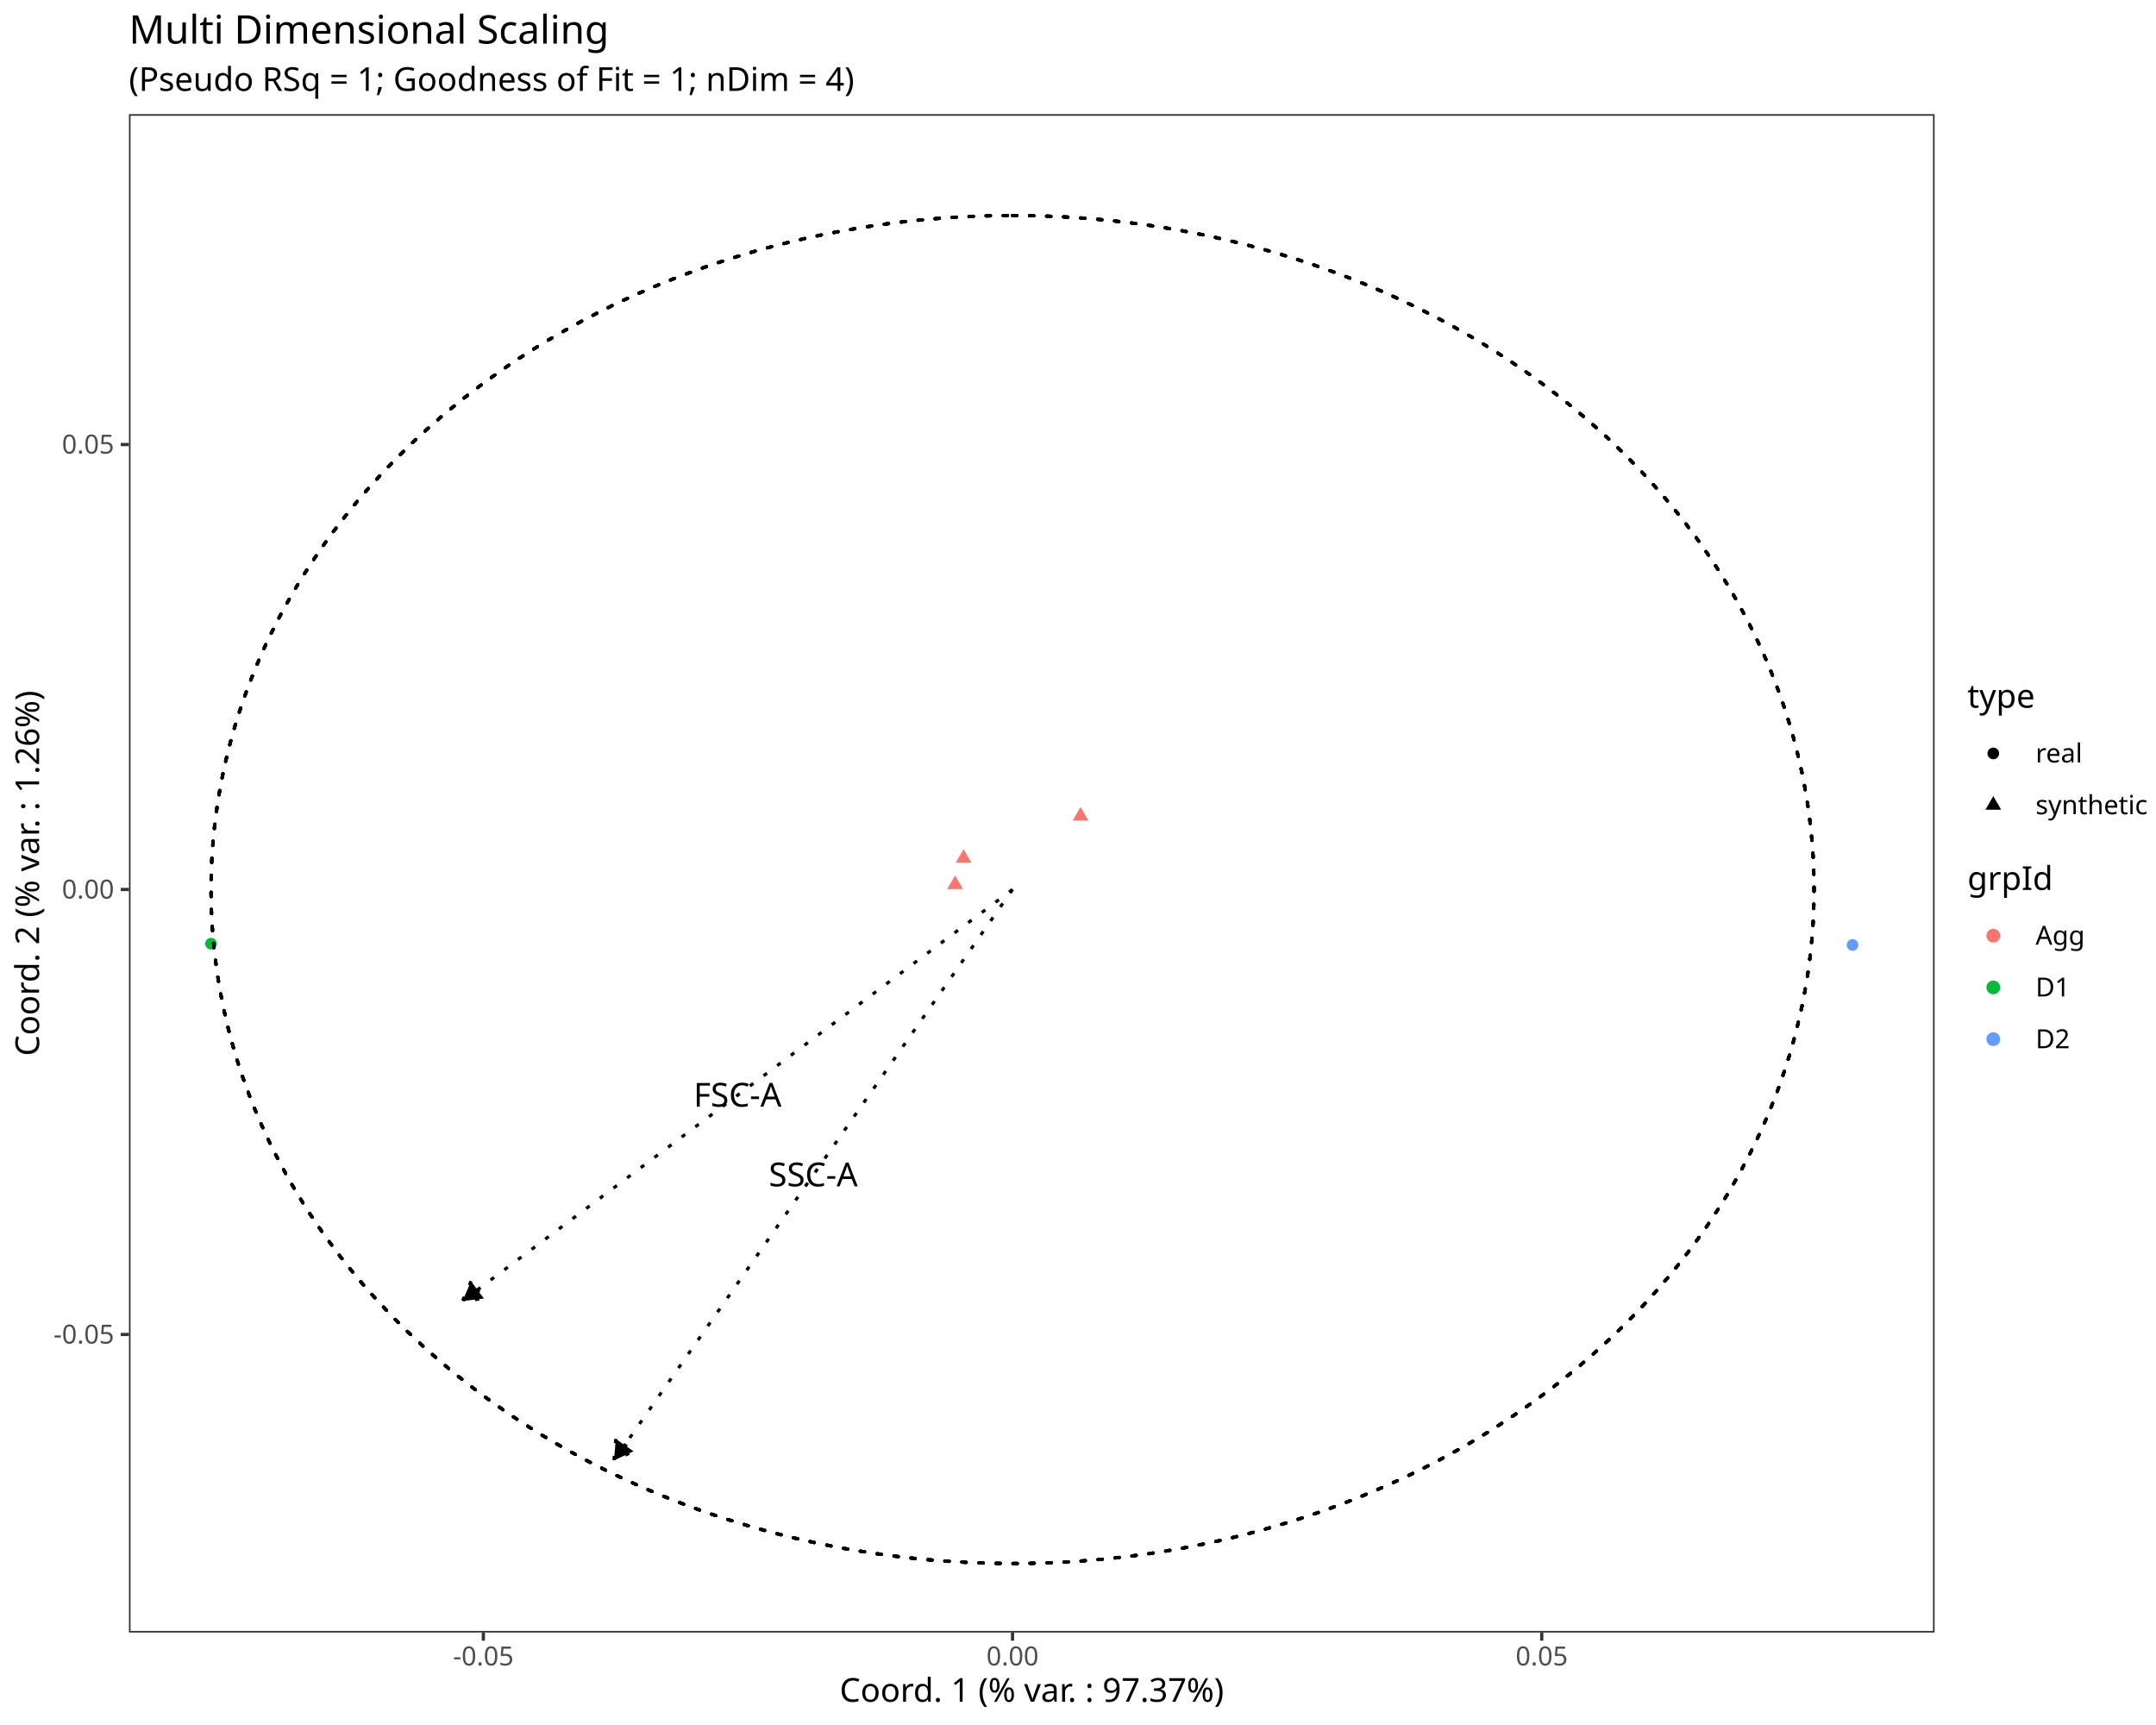
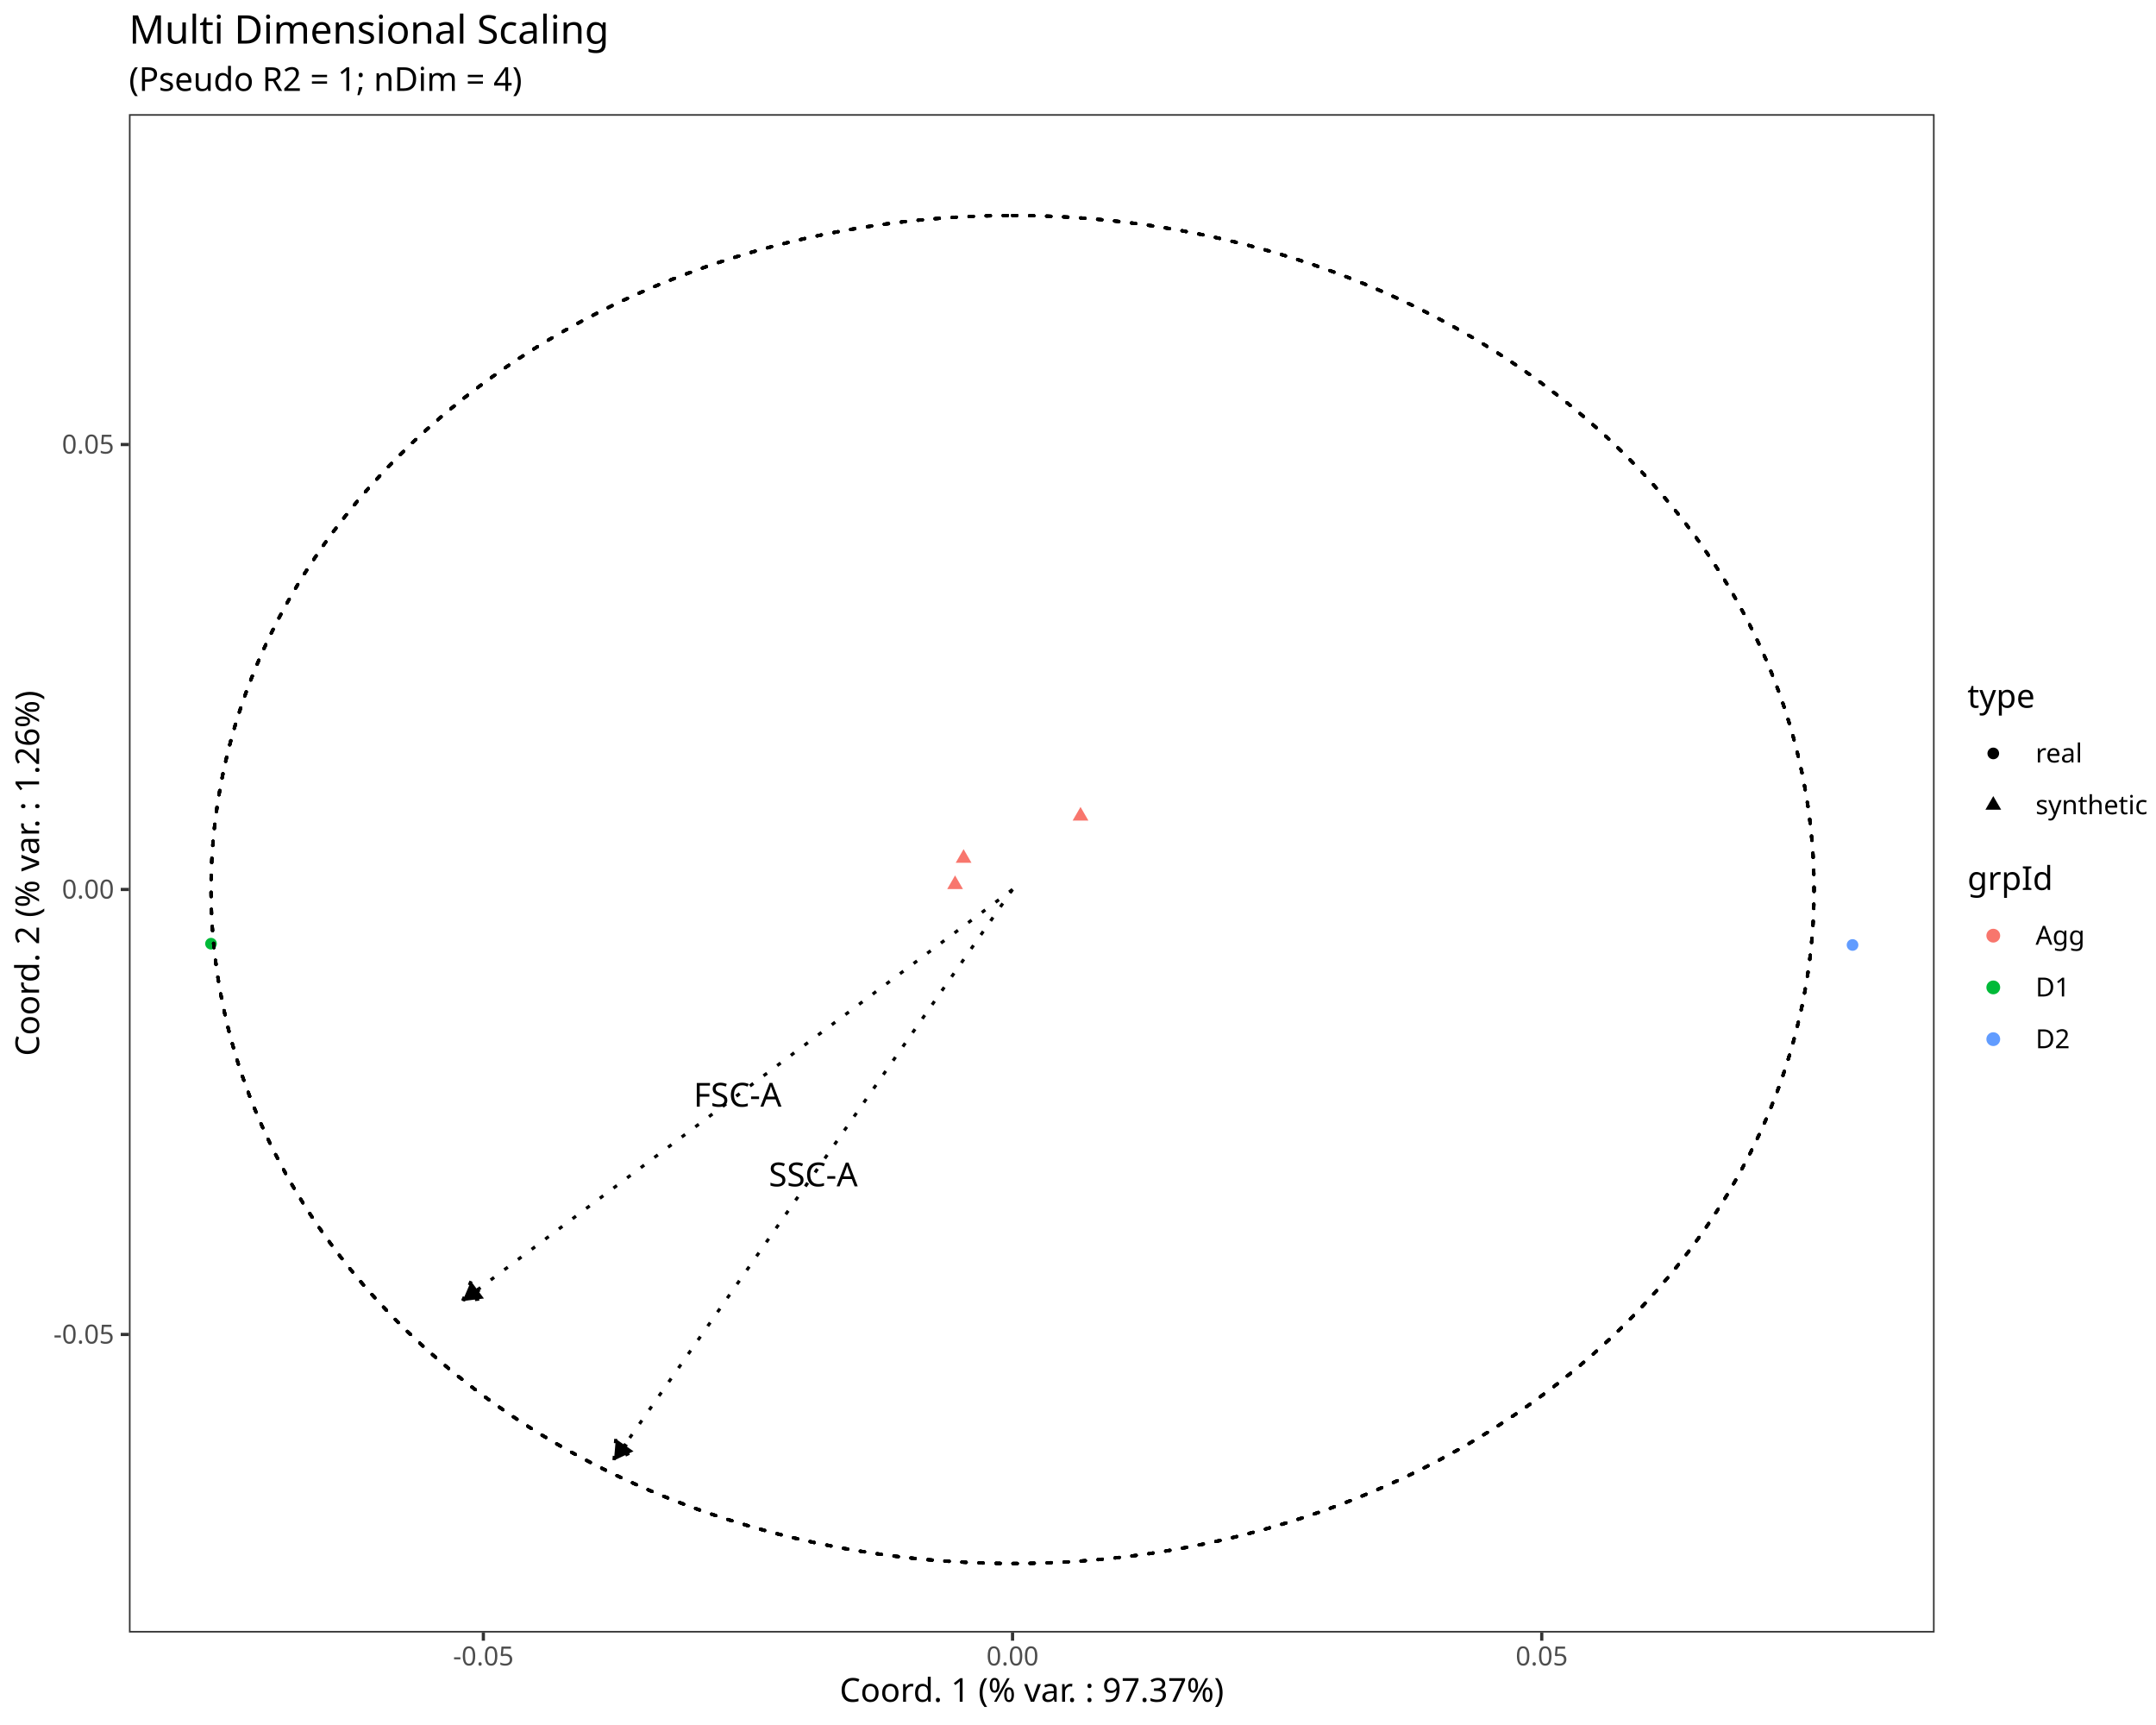
<svg xmlns="http://www.w3.org/2000/svg" class="svglite" data-engine-version="2.0" width="720.00pt" height="576.00pt" viewBox="0 0 720.00 576.00">
  <defs>
    <style type="text/css">
    .svglite line, .svglite polyline, .svglite polygon, .svglite path, .svglite rect, .svglite circle {
      fill: none;
      stroke: #000000;
      stroke-linecap: round;
      stroke-linejoin: round;
      stroke-miterlimit: 10.00;
    }
  </style>
  </defs>
  <rect width="100%" height="100%" style="stroke: none; fill: #FFFFFF;" />
  <defs>
    <clipPath id="cpMC4wMHw3MjAuMDB8MC4wMHw1NzYuMDA=">
      <rect x="0.00" y="0.00" width="720.00" height="576.00" />
    </clipPath>
  </defs>
  <g clip-path="url(#cpMC4wMHw3MjAuMDB8MC4wMHw1NzYuMDA=)">
    <rect x="0.00" y="0.00" width="720.00" height="576.00" style="stroke-width: 1.07; stroke: #FFFFFF; fill: #FFFFFF;" />
  </g>
  <defs>
    <clipPath id="cpNDMuMDZ8NjQ2LjA3fDM4LjEyfDU0NS4xMQ==">
      <rect x="43.06" y="38.12" width="603.00" height="507.00" />
    </clipPath>
  </defs>
  <g clip-path="url(#cpNDMuMDZ8NjQ2LjA3fDM4LjEyfDU0NS4xMQ==)">
    <rect x="43.06" y="38.12" width="603.00" height="507.00" style="stroke-width: 1.07; stroke: none; fill: #FFFFFF;" />
    <circle cx="70.47" cy="315.11" r="1.95" style="stroke-width: 0.71; stroke: none; fill: #00BA38;" />
    <circle cx="618.66" cy="315.54" r="1.95" style="stroke-width: 0.71; stroke: none; fill: #619CFF;" />
    <polygon points="318.95,292.31 321.58,296.87 316.32,296.87 " style="stroke-width: 0.71; stroke: none; fill: #F8766D;" />
    <polygon points="321.79,283.54 324.43,288.10 319.16,288.10 " style="stroke-width: 0.71; stroke: none; fill: #F8766D;" />
    <polygon points="360.84,269.44 363.47,274.00 358.21,274.00 " style="stroke-width: 0.71; stroke: none; fill: #F8766D;" />
    <line x1="338.14" y1="297.01" x2="154.46" y2="434.43" style="stroke-width: 1.07; stroke-dasharray: 1.42,4.27; stroke-linecap: butt;" />
    <polygon points="157.29,427.81 154.46,434.43 161.61,433.58 " style="stroke-width: 1.07; stroke-dasharray: 1.42,4.27; stroke-linecap: butt; fill: #000000;" />
    <line x1="338.14" y1="297.01" x2="205.04" y2="487.65" style="stroke-width: 1.07; stroke-dasharray: 1.42,4.27; stroke-linecap: butt;" />
    <polygon points="205.65,480.48 205.04,487.65 211.56,484.60 " style="stroke-width: 1.07; stroke-dasharray: 1.42,4.27; stroke-linecap: butt; fill: #000000;" />
    <text x="246.30" y="369.52" text-anchor="middle" style="font-size: 11.04px; font-family: sans;" textLength="33.13px" lengthAdjust="spacingAndGlyphs">FSC-A</text>
    <text x="271.59" y="396.13" text-anchor="middle" style="font-size: 11.04px; font-family: sans;" textLength="33.75px" lengthAdjust="spacingAndGlyphs">SSC-A</text>
    <polygon points="338.14,71.96 342.81,71.99 347.48,72.10 352.15,72.27 356.81,72.51 361.47,72.82 366.12,73.19 370.76,73.64 375.39,74.15 380.02,74.73 384.62,75.38 389.22,76.10 393.79,76.88 398.36,77.73 402.90,78.65 407.42,79.63 411.92,80.68 416.40,81.79 420.86,82.98 425.29,84.22 429.69,85.53 434.07,86.91 438.41,88.35 442.73,89.85 447.01,91.42 451.26,93.05 455.48,94.74 459.66,96.49 463.81,98.30 467.91,100.18 471.98,102.11 476.00,104.11 479.99,106.16 483.93,108.27 487.82,110.44 491.67,112.66 495.47,114.94 499.23,117.28 502.94,119.67 506.59,122.11 510.20,124.61 513.75,127.16 517.25,129.77 520.69,132.42 524.08,135.12 527.41,137.88 530.69,140.68 533.90,143.53 537.06,146.42 540.16,149.37 543.19,152.35 546.16,155.38 549.07,158.46 551.91,161.57 554.69,164.73 557.40,167.93 560.05,171.17 562.63,174.44 565.14,177.75 567.58,181.10 569.95,184.49 572.25,187.91 574.48,191.36 576.64,194.84 578.72,198.36 580.73,201.90 582.67,205.48 584.53,209.08 586.32,212.71 588.03,216.36 589.67,220.04 591.23,223.74 592.71,227.47 594.12,231.21 595.44,234.98 596.69,238.77 597.86,242.57 598.95,246.39 599.96,250.22 600.89,254.07 601.75,257.93 602.52,261.81 603.21,265.69 603.82,269.59 604.35,273.49 604.79,277.40 605.16,281.32 605.45,285.24 605.65,289.16 605.77,293.09 605.81,297.01 605.77,300.94 605.65,304.87 605.45,308.79 605.16,312.71 604.79,316.63 604.35,320.54 603.82,324.44 603.21,328.34 602.52,332.22 601.75,336.09 600.89,339.96 599.96,343.81 598.95,347.64 597.86,351.46 596.69,355.26 595.44,359.05 594.12,362.81 592.71,366.56 591.23,370.28 589.67,373.99 588.03,377.67 586.32,381.32 584.53,384.95 582.67,388.55 580.73,392.13 578.72,395.67 576.64,399.19 574.48,402.67 572.25,406.12 569.95,409.54 567.58,412.92 565.14,416.27 562.63,419.59 560.05,422.86 557.40,426.10 554.69,429.30 551.91,432.45 549.07,435.57 546.16,438.64 543.19,441.68 540.16,444.66 537.06,447.60 533.90,450.50 530.69,453.35 527.41,456.15 524.08,458.90 520.69,461.61 517.25,464.26 513.75,466.86 510.20,469.41 506.59,471.91 502.94,474.36 499.23,476.75 495.47,479.09 491.67,481.37 487.82,483.59 483.93,485.76 479.99,487.87 476.00,489.92 471.98,491.92 467.91,493.85 463.81,495.72 459.66,497.54 455.48,499.29 451.26,500.98 447.01,502.61 442.73,504.18 438.41,505.68 434.07,507.12 429.69,508.49 425.29,509.81 420.86,511.05 416.40,512.23 411.92,513.35 407.42,514.40 402.90,515.38 398.36,516.30 393.79,517.15 389.22,517.93 384.62,518.65 380.02,519.30 375.39,519.88 370.76,520.39 366.12,520.83 361.47,521.21 356.81,521.52 352.15,521.76 347.48,521.93 342.81,522.03 338.14,522.07 333.47,522.03 328.80,521.93 324.13,521.76 319.47,521.52 314.81,521.21 310.16,520.83 305.52,520.39 300.89,519.88 296.27,519.30 291.66,518.65 287.07,517.93 282.49,517.15 277.93,516.30 273.39,515.38 268.86,514.40 264.36,513.35 259.88,512.23 255.43,511.05 251.00,509.81 246.59,508.49 242.22,507.12 237.87,505.68 233.56,504.18 229.27,502.61 225.02,500.98 220.80,499.29 216.62,497.54 212.48,495.72 208.37,493.85 204.31,491.92 200.28,489.92 196.30,487.87 192.36,485.76 188.46,483.59 184.61,481.37 180.81,479.09 177.05,476.75 173.35,474.36 169.69,471.91 166.09,469.41 162.54,466.86 159.04,464.26 155.59,461.61 152.20,458.90 148.87,456.15 145.60,453.35 142.38,450.50 139.22,447.60 136.13,444.66 133.10,441.68 130.12,438.64 127.22,435.57 124.37,432.45 121.59,429.30 118.88,426.10 116.23,422.86 113.66,419.59 111.15,416.27 108.70,412.92 106.33,409.54 104.03,406.12 101.80,402.67 99.65,399.19 97.56,395.67 95.55,392.13 93.61,388.55 91.75,384.95 89.96,381.32 88.25,377.67 86.61,373.99 85.06,370.28 83.57,366.56 82.17,362.81 80.84,359.05 79.59,355.26 78.42,351.46 77.33,347.64 76.32,343.81 75.39,339.96 74.54,336.09 73.77,332.22 73.08,328.34 72.47,324.44 71.94,320.54 71.49,316.63 71.12,312.71 70.84,308.79 70.64,304.87 70.51,300.94 70.47,297.01 70.51,293.09 70.64,289.16 70.84,285.24 71.12,281.32 71.49,277.40 71.94,273.49 72.47,269.59 73.08,265.69 73.77,261.81 74.54,257.93 75.39,254.07 76.32,250.22 77.33,246.39 78.42,242.57 79.59,238.77 80.84,234.98 82.17,231.21 83.57,227.47 85.06,223.74 86.61,220.04 88.25,216.36 89.96,212.71 91.75,209.08 93.61,205.48 95.55,201.90 97.56,198.36 99.65,194.84 101.80,191.36 104.03,187.91 106.33,184.49 108.70,181.10 111.15,177.75 113.66,174.44 116.23,171.17 118.88,167.93 121.59,164.73 124.37,161.57 127.22,158.46 130.12,155.38 133.10,152.35 136.13,149.37 139.22,146.42 142.38,143.53 145.60,140.68 148.87,137.88 152.20,135.12 155.59,132.42 159.04,129.77 162.54,127.16 166.09,124.61 169.69,122.11 173.35,119.67 177.05,117.28 180.81,114.94 184.61,112.66 188.46,110.44 192.36,108.27 196.30,106.16 200.28,104.11 204.31,102.11 208.37,100.18 212.48,98.30 216.62,96.49 220.80,94.74 225.02,93.05 229.27,91.42 233.56,89.85 237.87,88.35 242.22,86.91 246.59,85.53 251.00,84.22 255.43,82.98 259.88,81.79 264.36,80.68 268.86,79.63 273.39,78.65 277.93,77.73 282.49,76.88 287.07,76.10 291.66,75.38 296.27,74.73 300.89,74.15 305.52,73.64 310.16,73.19 314.81,72.82 319.47,72.51 324.13,72.27 328.80,72.10 333.47,71.99 338.14,71.96 " style="stroke-width: 1.07; stroke-dasharray: 1.42,4.27; fill: none;" />
    <polygon points="338.14,71.96 342.81,71.99 347.48,72.10 352.15,72.27 356.81,72.51 361.47,72.82 366.12,73.19 370.76,73.64 375.39,74.15 380.02,74.73 384.62,75.38 389.22,76.10 393.79,76.88 398.36,77.73 402.90,78.65 407.42,79.63 411.92,80.68 416.40,81.79 420.86,82.98 425.29,84.22 429.69,85.53 434.07,86.91 438.41,88.35 442.73,89.85 447.01,91.42 451.26,93.05 455.48,94.74 459.66,96.49 463.81,98.30 467.91,100.18 471.98,102.11 476.00,104.11 479.99,106.16 483.93,108.27 487.82,110.44 491.67,112.66 495.47,114.94 499.23,117.28 502.94,119.67 506.59,122.11 510.20,124.61 513.75,127.16 517.25,129.77 520.69,132.42 524.08,135.12 527.41,137.88 530.69,140.68 533.90,143.53 537.06,146.42 540.16,149.37 543.19,152.35 546.16,155.38 549.07,158.46 551.91,161.57 554.69,164.73 557.40,167.93 560.05,171.17 562.63,174.44 565.14,177.75 567.58,181.10 569.95,184.49 572.25,187.91 574.48,191.36 576.64,194.84 578.72,198.36 580.73,201.90 582.67,205.48 584.53,209.08 586.32,212.71 588.03,216.36 589.67,220.04 591.23,223.74 592.71,227.47 594.12,231.21 595.44,234.98 596.69,238.77 597.86,242.57 598.95,246.39 599.96,250.22 600.89,254.07 601.75,257.93 602.52,261.81 603.21,265.69 603.82,269.59 604.35,273.49 604.79,277.40 605.16,281.32 605.45,285.24 605.65,289.16 605.77,293.09 605.81,297.01 605.77,300.94 605.65,304.87 605.45,308.79 605.16,312.71 604.79,316.63 604.35,320.54 603.82,324.44 603.21,328.34 602.52,332.22 601.75,336.09 600.89,339.96 599.96,343.81 598.95,347.64 597.86,351.46 596.69,355.26 595.44,359.05 594.12,362.81 592.71,366.56 591.23,370.28 589.67,373.99 588.03,377.67 586.32,381.32 584.53,384.95 582.67,388.55 580.73,392.13 578.72,395.67 576.64,399.19 574.48,402.67 572.25,406.12 569.95,409.54 567.58,412.92 565.14,416.27 562.63,419.59 560.05,422.86 557.40,426.10 554.69,429.30 551.91,432.45 549.07,435.57 546.16,438.64 543.19,441.68 540.16,444.66 537.06,447.60 533.90,450.50 530.69,453.35 527.41,456.15 524.08,458.90 520.69,461.61 517.25,464.26 513.75,466.86 510.20,469.41 506.59,471.91 502.94,474.36 499.23,476.75 495.47,479.09 491.67,481.37 487.82,483.59 483.93,485.76 479.99,487.87 476.00,489.92 471.98,491.92 467.91,493.85 463.81,495.72 459.66,497.54 455.48,499.29 451.26,500.98 447.01,502.61 442.73,504.18 438.41,505.68 434.07,507.12 429.69,508.49 425.29,509.81 420.86,511.05 416.40,512.23 411.92,513.35 407.42,514.40 402.90,515.38 398.36,516.30 393.79,517.15 389.22,517.93 384.62,518.65 380.02,519.30 375.39,519.88 370.76,520.39 366.12,520.83 361.47,521.21 356.81,521.52 352.15,521.76 347.48,521.93 342.81,522.03 338.14,522.07 333.47,522.03 328.80,521.93 324.13,521.76 319.47,521.52 314.81,521.21 310.16,520.83 305.52,520.39 300.89,519.88 296.27,519.30 291.66,518.65 287.07,517.93 282.49,517.15 277.93,516.30 273.39,515.38 268.86,514.40 264.36,513.35 259.88,512.23 255.43,511.05 251.00,509.81 246.59,508.49 242.22,507.12 237.87,505.68 233.56,504.18 229.27,502.61 225.02,500.98 220.80,499.29 216.62,497.54 212.48,495.72 208.37,493.85 204.31,491.92 200.28,489.92 196.30,487.87 192.36,485.76 188.46,483.59 184.61,481.37 180.81,479.09 177.05,476.75 173.35,474.36 169.69,471.91 166.09,469.41 162.54,466.86 159.04,464.26 155.59,461.61 152.20,458.90 148.87,456.15 145.60,453.35 142.38,450.50 139.22,447.60 136.13,444.66 133.10,441.68 130.12,438.64 127.22,435.57 124.37,432.45 121.59,429.30 118.88,426.10 116.23,422.86 113.66,419.59 111.15,416.27 108.70,412.92 106.33,409.54 104.03,406.12 101.80,402.67 99.65,399.19 97.56,395.67 95.55,392.13 93.61,388.55 91.75,384.95 89.96,381.32 88.25,377.67 86.61,373.99 85.06,370.28 83.57,366.56 82.17,362.81 80.84,359.05 79.59,355.26 78.42,351.46 77.33,347.64 76.32,343.81 75.39,339.96 74.54,336.09 73.77,332.22 73.08,328.34 72.47,324.44 71.94,320.54 71.49,316.63 71.12,312.71 70.84,308.79 70.64,304.87 70.51,300.94 70.47,297.01 70.51,293.09 70.64,289.16 70.84,285.24 71.12,281.32 71.49,277.40 71.94,273.49 72.47,269.59 73.08,265.69 73.77,261.81 74.54,257.93 75.39,254.07 76.32,250.22 77.33,246.39 78.42,242.57 79.59,238.77 80.84,234.98 82.17,231.21 83.57,227.47 85.06,223.74 86.61,220.04 88.25,216.36 89.96,212.71 91.75,209.08 93.61,205.48 95.55,201.90 97.56,198.36 99.65,194.84 101.80,191.36 104.03,187.91 106.33,184.49 108.70,181.10 111.15,177.75 113.66,174.44 116.23,171.17 118.88,167.93 121.59,164.73 124.37,161.57 127.22,158.46 130.12,155.38 133.10,152.35 136.13,149.37 139.22,146.42 142.38,143.53 145.60,140.68 148.87,137.88 152.20,135.12 155.59,132.42 159.04,129.77 162.54,127.16 166.09,124.61 169.69,122.11 173.35,119.67 177.05,117.28 180.81,114.94 184.61,112.66 188.46,110.44 192.36,108.27 196.30,106.16 200.28,104.11 204.31,102.11 208.37,100.18 212.48,98.30 216.62,96.49 220.80,94.74 225.02,93.05 229.27,91.42 233.56,89.85 237.87,88.35 242.22,86.91 246.59,85.53 251.00,84.22 255.43,82.98 259.88,81.79 264.36,80.68 268.86,79.63 273.39,78.65 277.93,77.73 282.49,76.88 287.07,76.10 291.66,75.38 296.27,74.73 300.89,74.15 305.52,73.64 310.16,73.19 314.81,72.82 319.47,72.51 324.13,72.27 328.80,72.10 333.47,71.99 338.14,71.96 " style="stroke-width: 1.07; stroke-dasharray: 1.42,4.27; fill: none;" />
    <polygon points="338.14,71.96 342.81,71.99 347.48,72.10 352.15,72.27 356.81,72.51 361.47,72.82 366.12,73.19 370.76,73.64 375.39,74.15 380.02,74.73 384.62,75.38 389.22,76.10 393.79,76.88 398.36,77.73 402.90,78.65 407.42,79.63 411.92,80.68 416.40,81.79 420.86,82.98 425.29,84.22 429.69,85.53 434.07,86.91 438.41,88.35 442.73,89.85 447.01,91.42 451.26,93.05 455.48,94.74 459.66,96.49 463.81,98.30 467.91,100.18 471.98,102.11 476.00,104.11 479.99,106.16 483.93,108.27 487.82,110.44 491.67,112.66 495.47,114.94 499.23,117.28 502.94,119.67 506.59,122.11 510.20,124.61 513.75,127.16 517.25,129.77 520.69,132.42 524.08,135.12 527.41,137.88 530.69,140.68 533.90,143.53 537.06,146.42 540.16,149.37 543.19,152.35 546.16,155.38 549.07,158.46 551.91,161.57 554.69,164.73 557.40,167.93 560.05,171.17 562.63,174.44 565.14,177.75 567.58,181.10 569.95,184.49 572.25,187.91 574.48,191.36 576.64,194.84 578.72,198.36 580.73,201.90 582.67,205.48 584.53,209.08 586.32,212.71 588.03,216.36 589.67,220.04 591.23,223.74 592.71,227.47 594.12,231.21 595.44,234.98 596.69,238.77 597.86,242.57 598.95,246.39 599.96,250.22 600.89,254.07 601.75,257.93 602.52,261.81 603.21,265.69 603.82,269.59 604.35,273.49 604.79,277.40 605.16,281.32 605.45,285.24 605.65,289.16 605.77,293.09 605.81,297.01 605.77,300.94 605.65,304.87 605.45,308.79 605.16,312.71 604.79,316.63 604.35,320.54 603.82,324.44 603.21,328.34 602.52,332.22 601.75,336.09 600.89,339.96 599.96,343.81 598.95,347.64 597.86,351.46 596.69,355.26 595.44,359.05 594.12,362.81 592.71,366.56 591.23,370.28 589.67,373.99 588.03,377.67 586.32,381.32 584.53,384.95 582.67,388.55 580.73,392.13 578.72,395.67 576.64,399.19 574.48,402.67 572.25,406.12 569.95,409.54 567.58,412.92 565.14,416.27 562.63,419.59 560.05,422.86 557.40,426.10 554.69,429.30 551.91,432.45 549.07,435.57 546.16,438.64 543.19,441.68 540.16,444.66 537.06,447.60 533.90,450.50 530.69,453.35 527.41,456.15 524.08,458.90 520.69,461.61 517.25,464.26 513.75,466.86 510.20,469.41 506.59,471.91 502.94,474.36 499.23,476.75 495.47,479.09 491.67,481.37 487.82,483.59 483.93,485.76 479.99,487.87 476.00,489.92 471.98,491.92 467.91,493.85 463.81,495.72 459.66,497.54 455.48,499.29 451.26,500.98 447.01,502.61 442.73,504.18 438.41,505.68 434.07,507.12 429.69,508.49 425.29,509.81 420.86,511.05 416.40,512.23 411.92,513.35 407.42,514.40 402.90,515.38 398.36,516.30 393.79,517.15 389.22,517.93 384.62,518.65 380.02,519.30 375.39,519.88 370.76,520.39 366.12,520.83 361.47,521.21 356.81,521.52 352.15,521.76 347.48,521.93 342.81,522.03 338.14,522.07 333.47,522.03 328.80,521.93 324.13,521.76 319.47,521.52 314.81,521.21 310.16,520.83 305.52,520.39 300.89,519.88 296.27,519.30 291.66,518.65 287.07,517.93 282.49,517.15 277.93,516.30 273.39,515.38 268.86,514.40 264.36,513.35 259.88,512.23 255.43,511.05 251.00,509.81 246.59,508.49 242.22,507.12 237.87,505.68 233.56,504.18 229.27,502.61 225.02,500.98 220.80,499.29 216.62,497.54 212.48,495.72 208.37,493.85 204.31,491.92 200.28,489.92 196.30,487.87 192.36,485.76 188.46,483.59 184.61,481.37 180.81,479.09 177.05,476.75 173.35,474.36 169.69,471.91 166.09,469.41 162.54,466.86 159.04,464.26 155.59,461.61 152.20,458.90 148.87,456.15 145.60,453.35 142.38,450.50 139.22,447.60 136.13,444.66 133.10,441.68 130.12,438.64 127.22,435.57 124.37,432.45 121.59,429.30 118.88,426.10 116.23,422.86 113.66,419.59 111.15,416.27 108.70,412.92 106.33,409.54 104.03,406.12 101.80,402.67 99.65,399.19 97.56,395.67 95.55,392.13 93.61,388.55 91.75,384.95 89.96,381.32 88.25,377.67 86.61,373.99 85.06,370.28 83.57,366.56 82.17,362.81 80.84,359.05 79.59,355.26 78.42,351.46 77.33,347.64 76.32,343.81 75.39,339.96 74.54,336.09 73.77,332.22 73.08,328.34 72.47,324.44 71.94,320.54 71.49,316.63 71.12,312.71 70.84,308.79 70.64,304.87 70.51,300.94 70.47,297.01 70.51,293.09 70.64,289.16 70.84,285.24 71.12,281.32 71.49,277.40 71.94,273.49 72.47,269.59 73.08,265.69 73.77,261.81 74.54,257.93 75.39,254.07 76.32,250.22 77.33,246.39 78.42,242.57 79.59,238.77 80.84,234.98 82.17,231.21 83.57,227.47 85.06,223.74 86.61,220.04 88.25,216.36 89.96,212.71 91.75,209.08 93.61,205.48 95.55,201.90 97.56,198.36 99.65,194.84 101.80,191.36 104.03,187.91 106.33,184.49 108.70,181.10 111.15,177.75 113.66,174.44 116.23,171.17 118.88,167.93 121.59,164.73 124.37,161.57 127.22,158.46 130.12,155.38 133.10,152.35 136.13,149.37 139.22,146.42 142.38,143.53 145.60,140.68 148.87,137.88 152.20,135.12 155.59,132.42 159.04,129.77 162.54,127.16 166.09,124.61 169.69,122.11 173.35,119.67 177.05,117.28 180.81,114.94 184.61,112.66 188.46,110.44 192.36,108.27 196.30,106.16 200.28,104.11 204.31,102.11 208.37,100.18 212.48,98.30 216.62,96.49 220.80,94.74 225.02,93.05 229.27,91.42 233.56,89.85 237.87,88.35 242.22,86.91 246.59,85.53 251.00,84.22 255.43,82.98 259.88,81.79 264.36,80.68 268.86,79.63 273.39,78.65 277.93,77.73 282.49,76.88 287.07,76.10 291.66,75.38 296.27,74.73 300.89,74.15 305.52,73.64 310.16,73.19 314.81,72.82 319.47,72.51 324.13,72.27 328.80,72.10 333.47,71.99 338.14,71.96 " style="stroke-width: 1.07; stroke-dasharray: 1.42,4.27; fill: none;" />
    <polygon points="338.14,71.96 342.81,71.99 347.48,72.10 352.15,72.27 356.81,72.51 361.47,72.82 366.12,73.19 370.76,73.64 375.39,74.15 380.02,74.73 384.62,75.38 389.22,76.10 393.79,76.88 398.36,77.73 402.90,78.65 407.42,79.63 411.92,80.68 416.40,81.79 420.86,82.98 425.29,84.22 429.69,85.53 434.07,86.91 438.41,88.35 442.73,89.85 447.01,91.42 451.26,93.05 455.48,94.74 459.66,96.49 463.81,98.30 467.91,100.18 471.98,102.11 476.00,104.11 479.99,106.16 483.93,108.27 487.82,110.44 491.67,112.66 495.47,114.94 499.23,117.28 502.94,119.67 506.59,122.11 510.20,124.61 513.75,127.16 517.25,129.77 520.69,132.42 524.08,135.12 527.41,137.88 530.69,140.68 533.90,143.53 537.06,146.42 540.16,149.37 543.19,152.35 546.16,155.38 549.07,158.46 551.91,161.57 554.69,164.73 557.40,167.93 560.05,171.17 562.63,174.44 565.14,177.75 567.58,181.10 569.95,184.49 572.25,187.91 574.48,191.36 576.64,194.84 578.72,198.36 580.73,201.90 582.67,205.48 584.53,209.08 586.32,212.71 588.03,216.36 589.67,220.04 591.23,223.74 592.71,227.47 594.12,231.21 595.44,234.98 596.69,238.77 597.86,242.57 598.95,246.39 599.96,250.22 600.89,254.07 601.75,257.93 602.52,261.81 603.21,265.69 603.82,269.59 604.35,273.49 604.79,277.40 605.16,281.32 605.45,285.24 605.65,289.16 605.77,293.09 605.81,297.01 605.77,300.94 605.65,304.87 605.45,308.79 605.16,312.71 604.79,316.63 604.35,320.54 603.82,324.44 603.21,328.34 602.52,332.22 601.75,336.09 600.89,339.96 599.96,343.81 598.95,347.64 597.86,351.46 596.69,355.26 595.44,359.05 594.12,362.81 592.71,366.56 591.23,370.28 589.67,373.99 588.03,377.67 586.32,381.32 584.53,384.95 582.67,388.55 580.73,392.13 578.72,395.67 576.64,399.19 574.48,402.67 572.25,406.12 569.95,409.54 567.58,412.92 565.14,416.27 562.63,419.59 560.05,422.86 557.40,426.10 554.69,429.30 551.91,432.45 549.07,435.57 546.16,438.64 543.19,441.68 540.16,444.66 537.06,447.60 533.90,450.50 530.69,453.35 527.41,456.15 524.08,458.90 520.69,461.61 517.25,464.26 513.75,466.86 510.20,469.41 506.59,471.91 502.94,474.36 499.23,476.75 495.47,479.09 491.67,481.37 487.82,483.59 483.93,485.76 479.99,487.87 476.00,489.92 471.98,491.92 467.91,493.85 463.81,495.72 459.66,497.54 455.48,499.29 451.26,500.98 447.01,502.61 442.73,504.18 438.41,505.68 434.07,507.12 429.69,508.49 425.29,509.81 420.86,511.05 416.40,512.23 411.92,513.35 407.42,514.40 402.90,515.38 398.36,516.30 393.79,517.15 389.22,517.93 384.62,518.65 380.02,519.30 375.39,519.88 370.76,520.39 366.12,520.83 361.47,521.21 356.81,521.52 352.15,521.76 347.48,521.93 342.81,522.03 338.14,522.07 333.47,522.03 328.80,521.93 324.13,521.76 319.47,521.52 314.81,521.21 310.16,520.83 305.52,520.39 300.89,519.88 296.27,519.30 291.66,518.65 287.07,517.93 282.49,517.15 277.93,516.30 273.39,515.38 268.86,514.40 264.36,513.35 259.88,512.23 255.43,511.05 251.00,509.81 246.59,508.49 242.22,507.12 237.87,505.68 233.56,504.18 229.27,502.61 225.02,500.98 220.80,499.29 216.62,497.54 212.48,495.72 208.37,493.85 204.31,491.92 200.28,489.92 196.30,487.87 192.36,485.76 188.46,483.59 184.61,481.37 180.81,479.09 177.05,476.75 173.35,474.36 169.69,471.91 166.09,469.41 162.54,466.86 159.04,464.26 155.59,461.61 152.20,458.90 148.87,456.15 145.60,453.35 142.38,450.50 139.22,447.60 136.13,444.66 133.10,441.68 130.12,438.64 127.22,435.57 124.37,432.45 121.59,429.30 118.88,426.10 116.23,422.86 113.66,419.59 111.15,416.27 108.70,412.92 106.33,409.54 104.03,406.12 101.80,402.67 99.65,399.19 97.56,395.67 95.55,392.13 93.61,388.55 91.75,384.95 89.96,381.32 88.25,377.67 86.61,373.99 85.06,370.28 83.57,366.56 82.17,362.81 80.84,359.05 79.59,355.26 78.42,351.46 77.33,347.64 76.32,343.81 75.39,339.96 74.54,336.09 73.77,332.22 73.08,328.34 72.47,324.44 71.94,320.54 71.49,316.63 71.12,312.71 70.84,308.79 70.64,304.87 70.51,300.94 70.47,297.01 70.51,293.09 70.64,289.16 70.84,285.24 71.12,281.32 71.49,277.40 71.94,273.49 72.47,269.59 73.08,265.69 73.77,261.81 74.54,257.93 75.39,254.07 76.32,250.22 77.33,246.39 78.42,242.57 79.59,238.77 80.84,234.98 82.17,231.21 83.57,227.47 85.06,223.74 86.61,220.04 88.25,216.36 89.96,212.71 91.75,209.08 93.61,205.48 95.55,201.90 97.56,198.36 99.65,194.84 101.80,191.36 104.03,187.91 106.33,184.49 108.70,181.10 111.15,177.75 113.66,174.44 116.23,171.17 118.88,167.93 121.59,164.73 124.37,161.57 127.22,158.46 130.12,155.38 133.10,152.35 136.13,149.37 139.22,146.42 142.38,143.53 145.60,140.68 148.87,137.88 152.20,135.12 155.59,132.42 159.04,129.77 162.54,127.16 166.09,124.61 169.69,122.11 173.35,119.67 177.05,117.28 180.81,114.94 184.61,112.66 188.46,110.44 192.36,108.27 196.30,106.16 200.28,104.11 204.31,102.11 208.37,100.18 212.48,98.30 216.62,96.49 220.80,94.74 225.02,93.05 229.27,91.42 233.56,89.85 237.87,88.35 242.22,86.91 246.59,85.53 251.00,84.22 255.43,82.98 259.88,81.79 264.36,80.68 268.86,79.63 273.39,78.65 277.93,77.73 282.49,76.88 287.07,76.10 291.66,75.38 296.27,74.73 300.89,74.15 305.52,73.64 310.16,73.19 314.81,72.82 319.47,72.51 324.13,72.27 328.80,72.10 333.47,71.99 338.14,71.96 " style="stroke-width: 1.07; stroke-dasharray: 1.42,4.27; fill: none;" />
    <polygon points="338.14,71.96 342.81,71.99 347.48,72.10 352.15,72.27 356.81,72.51 361.47,72.82 366.12,73.19 370.76,73.64 375.39,74.15 380.02,74.73 384.62,75.38 389.22,76.10 393.79,76.88 398.36,77.73 402.90,78.65 407.42,79.63 411.92,80.68 416.40,81.79 420.86,82.98 425.29,84.22 429.69,85.53 434.07,86.91 438.41,88.35 442.73,89.85 447.01,91.42 451.26,93.05 455.48,94.74 459.66,96.49 463.81,98.30 467.91,100.18 471.98,102.11 476.00,104.11 479.99,106.16 483.93,108.27 487.82,110.44 491.67,112.66 495.47,114.94 499.23,117.28 502.94,119.67 506.59,122.11 510.20,124.61 513.75,127.16 517.25,129.77 520.69,132.42 524.08,135.12 527.41,137.88 530.69,140.68 533.90,143.53 537.06,146.42 540.16,149.37 543.19,152.35 546.16,155.38 549.07,158.46 551.91,161.57 554.69,164.73 557.40,167.93 560.05,171.17 562.63,174.44 565.14,177.75 567.58,181.10 569.95,184.49 572.25,187.91 574.48,191.36 576.64,194.84 578.72,198.36 580.73,201.90 582.67,205.48 584.53,209.08 586.32,212.71 588.03,216.36 589.67,220.04 591.23,223.74 592.71,227.47 594.12,231.21 595.44,234.98 596.69,238.77 597.86,242.57 598.95,246.39 599.96,250.22 600.89,254.07 601.75,257.93 602.52,261.81 603.21,265.69 603.82,269.59 604.35,273.49 604.79,277.40 605.16,281.32 605.45,285.24 605.65,289.16 605.77,293.09 605.81,297.01 605.77,300.94 605.65,304.87 605.45,308.79 605.16,312.71 604.79,316.63 604.35,320.54 603.82,324.44 603.21,328.34 602.52,332.22 601.75,336.09 600.89,339.96 599.96,343.81 598.95,347.64 597.86,351.46 596.69,355.26 595.44,359.05 594.12,362.81 592.71,366.56 591.23,370.28 589.67,373.99 588.03,377.67 586.32,381.32 584.53,384.95 582.67,388.55 580.73,392.13 578.72,395.67 576.64,399.19 574.48,402.67 572.25,406.12 569.95,409.54 567.58,412.92 565.14,416.27 562.63,419.59 560.05,422.86 557.40,426.10 554.69,429.30 551.91,432.45 549.07,435.57 546.16,438.64 543.19,441.68 540.16,444.66 537.06,447.60 533.90,450.50 530.69,453.35 527.41,456.15 524.08,458.90 520.69,461.61 517.25,464.26 513.75,466.86 510.20,469.41 506.59,471.91 502.94,474.36 499.23,476.75 495.47,479.09 491.67,481.37 487.82,483.59 483.93,485.76 479.99,487.87 476.00,489.92 471.98,491.92 467.91,493.85 463.81,495.72 459.66,497.54 455.48,499.29 451.26,500.98 447.01,502.61 442.73,504.18 438.41,505.68 434.07,507.12 429.69,508.49 425.29,509.81 420.86,511.05 416.40,512.23 411.92,513.35 407.42,514.40 402.90,515.38 398.36,516.30 393.79,517.15 389.22,517.93 384.62,518.65 380.02,519.30 375.39,519.88 370.76,520.39 366.12,520.83 361.47,521.21 356.81,521.52 352.15,521.76 347.48,521.93 342.81,522.03 338.14,522.07 333.47,522.03 328.80,521.93 324.13,521.76 319.47,521.52 314.81,521.21 310.16,520.83 305.52,520.39 300.89,519.88 296.27,519.30 291.66,518.65 287.07,517.93 282.49,517.15 277.93,516.30 273.39,515.38 268.86,514.40 264.36,513.35 259.88,512.23 255.43,511.05 251.00,509.81 246.59,508.49 242.22,507.12 237.87,505.68 233.56,504.18 229.27,502.61 225.02,500.98 220.80,499.29 216.62,497.54 212.48,495.72 208.37,493.85 204.31,491.92 200.28,489.92 196.30,487.87 192.36,485.76 188.46,483.59 184.61,481.37 180.81,479.09 177.05,476.75 173.35,474.36 169.69,471.91 166.09,469.41 162.54,466.86 159.04,464.26 155.59,461.61 152.20,458.90 148.87,456.15 145.60,453.35 142.38,450.50 139.22,447.60 136.13,444.66 133.10,441.68 130.12,438.64 127.22,435.57 124.37,432.45 121.59,429.30 118.88,426.10 116.23,422.86 113.66,419.59 111.15,416.27 108.70,412.92 106.33,409.54 104.03,406.12 101.80,402.67 99.65,399.19 97.56,395.67 95.55,392.13 93.61,388.55 91.75,384.95 89.96,381.32 88.25,377.67 86.61,373.99 85.06,370.28 83.57,366.56 82.17,362.81 80.84,359.05 79.59,355.26 78.42,351.46 77.33,347.64 76.32,343.81 75.39,339.96 74.54,336.09 73.77,332.22 73.08,328.34 72.47,324.44 71.94,320.54 71.49,316.63 71.12,312.71 70.84,308.79 70.64,304.87 70.51,300.94 70.47,297.01 70.51,293.09 70.64,289.16 70.84,285.24 71.12,281.32 71.49,277.40 71.94,273.49 72.47,269.59 73.08,265.69 73.77,261.81 74.54,257.93 75.39,254.07 76.32,250.22 77.33,246.39 78.42,242.57 79.59,238.77 80.84,234.98 82.17,231.21 83.57,227.47 85.06,223.74 86.61,220.04 88.25,216.36 89.96,212.71 91.75,209.08 93.61,205.48 95.55,201.90 97.56,198.36 99.65,194.84 101.80,191.36 104.03,187.91 106.33,184.49 108.70,181.10 111.15,177.75 113.66,174.44 116.23,171.17 118.88,167.93 121.59,164.73 124.37,161.57 127.22,158.46 130.12,155.38 133.10,152.35 136.13,149.37 139.22,146.42 142.38,143.53 145.60,140.68 148.87,137.88 152.20,135.12 155.59,132.42 159.04,129.77 162.54,127.16 166.09,124.61 169.69,122.11 173.35,119.67 177.05,117.28 180.81,114.94 184.61,112.66 188.46,110.44 192.36,108.27 196.30,106.16 200.28,104.11 204.31,102.11 208.37,100.18 212.48,98.30 216.62,96.49 220.80,94.74 225.02,93.05 229.27,91.42 233.56,89.85 237.87,88.35 242.22,86.91 246.59,85.53 251.00,84.22 255.43,82.98 259.88,81.79 264.36,80.68 268.86,79.63 273.39,78.65 277.93,77.73 282.49,76.88 287.07,76.10 291.66,75.38 296.27,74.73 300.89,74.15 305.52,73.64 310.16,73.19 314.81,72.82 319.47,72.51 324.13,72.27 328.80,72.10 333.47,71.99 338.14,71.96 " style="stroke-width: 1.07; stroke-dasharray: 1.42,4.27; fill: none;" />
    <rect x="43.06" y="38.12" width="603.00" height="507.00" style="stroke-width: 1.07; stroke: #333333;" />
  </g>
  <g clip-path="url(#cpMC4wMHw3MjAuMDB8MC4wMHw1NzYuMDA=)">
    <text x="38.13" y="448.63" text-anchor="end" style="font-size: 8.80px; fill: #4D4D4D; font-family: sans;" textLength="20.06px" lengthAdjust="spacingAndGlyphs">-0.05</text>
    <text x="38.13" y="300.04" text-anchor="end" style="font-size: 8.80px; fill: #4D4D4D; font-family: sans;" textLength="17.13px" lengthAdjust="spacingAndGlyphs">0.00</text>
    <text x="38.13" y="151.45" text-anchor="end" style="font-size: 8.80px; fill: #4D4D4D; font-family: sans;" textLength="17.13px" lengthAdjust="spacingAndGlyphs">0.05</text>
    <polyline points="40.32,445.60 43.06,445.60 " style="stroke-width: 1.07; stroke: #333333; stroke-linecap: butt;" />
    <polyline points="40.32,297.01 43.06,297.01 " style="stroke-width: 1.07; stroke: #333333; stroke-linecap: butt;" />
    <polyline points="40.32,148.43 43.06,148.43 " style="stroke-width: 1.07; stroke: #333333; stroke-linecap: butt;" />
    <polyline points="161.42,547.85 161.42,545.11 " style="stroke-width: 1.07; stroke: #333333; stroke-linecap: butt;" />
    <polyline points="338.14,547.85 338.14,545.11 " style="stroke-width: 1.07; stroke: #333333; stroke-linecap: butt;" />
    <polyline points="514.87,547.85 514.87,545.11 " style="stroke-width: 1.07; stroke: #333333; stroke-linecap: butt;" />
    <text x="161.42" y="556.10" text-anchor="middle" style="font-size: 8.80px; fill: #4D4D4D; font-family: sans;" textLength="20.06px" lengthAdjust="spacingAndGlyphs">-0.05</text>
    <text x="338.14" y="556.10" text-anchor="middle" style="font-size: 8.80px; fill: #4D4D4D; font-family: sans;" textLength="17.13px" lengthAdjust="spacingAndGlyphs">0.00</text>
    <text x="514.87" y="556.10" text-anchor="middle" style="font-size: 8.80px; fill: #4D4D4D; font-family: sans;" textLength="17.13px" lengthAdjust="spacingAndGlyphs">0.05</text>
    <text x="344.56" y="568.24" text-anchor="middle" style="font-size: 11.00px; font-family: sans;" textLength="130.23px" lengthAdjust="spacingAndGlyphs">Coord. 1 (% var. : 97.37%)</text>
    <text transform="translate(13.05,291.61) rotate(-90)" text-anchor="middle" style="font-size: 11.00px; font-family: sans;" textLength="124.11px" lengthAdjust="spacingAndGlyphs">Coord. 2 (% var. : 1.26%)</text>
    <rect x="657.02" y="227.60" width="57.50" height="49.89" style="stroke-width: 1.07; stroke: none; fill: #FFFFFF;" />
    <text x="657.02" y="236.31" style="font-size: 11.00px; font-family: sans;" textLength="20.80px" lengthAdjust="spacingAndGlyphs">type</text>
    <rect x="657.02" y="242.94" width="17.28" height="17.28" style="stroke-width: 1.07; stroke: none; fill: #FFFFFF;" />
    <circle cx="665.66" cy="251.58" r="1.95" style="stroke-width: 0.71; stroke: none; fill: #000000;" />
    <rect x="657.02" y="260.22" width="17.28" height="17.28" style="stroke-width: 1.07; stroke: none; fill: #FFFFFF;" />
    <polygon points="665.66,265.82 668.30,270.38 663.03,270.38 " style="stroke-width: 0.71; stroke: none; fill: #000000;" />
    <text x="679.78" y="254.60" style="font-size: 8.80px; font-family: sans;" textLength="14.67px" lengthAdjust="spacingAndGlyphs">real</text>
    <text x="679.78" y="271.88" style="font-size: 8.80px; font-family: sans;" textLength="34.74px" lengthAdjust="spacingAndGlyphs">synthetic</text>
    <rect x="657.02" y="288.45" width="38.42" height="67.17" style="stroke-width: 1.07; stroke: none; fill: #FFFFFF;" />
    <text x="657.02" y="297.17" style="font-size: 11.00px; font-family: sans;" textLength="25.07px" lengthAdjust="spacingAndGlyphs">grpId</text>
    <rect x="657.02" y="303.79" width="17.28" height="17.28" style="stroke-width: 1.07; stroke: none; fill: #FFFFFF;" />
    <circle cx="665.66" cy="312.43" r="1.95" style="stroke-width: 0.71; stroke: #F8766D; fill: #F8766D;" />
    <rect x="657.02" y="321.07" width="17.28" height="17.28" style="stroke-width: 1.07; stroke: none; fill: #FFFFFF;" />
    <circle cx="665.66" cy="329.71" r="1.95" style="stroke-width: 0.71; stroke: #00BA38; fill: #00BA38;" />
    <rect x="657.02" y="338.35" width="17.28" height="17.28" style="stroke-width: 1.07; stroke: none; fill: #FFFFFF;" />
    <circle cx="665.66" cy="346.99" r="1.95" style="stroke-width: 0.71; stroke: #619CFF; fill: #619CFF;" />
    <text x="679.78" y="315.46" style="font-size: 8.80px; font-family: sans;" textLength="15.66px" lengthAdjust="spacingAndGlyphs">Agg</text>
    <text x="679.78" y="332.74" style="font-size: 8.80px; font-family: sans;" textLength="11.25px" lengthAdjust="spacingAndGlyphs">D1</text>
    <text x="679.78" y="350.02" style="font-size: 8.80px; font-family: sans;" textLength="11.25px" lengthAdjust="spacingAndGlyphs">D2</text>
-     <text x="43.06" y="30.35" style="font-size: 11.00px; font-family: sans;" textLength="240.64px" lengthAdjust="spacingAndGlyphs">(Pseudo RSq = 1; Goodness of Fit = 1; nDim = 4)</text>
+     <text x="43.06" y="30.35" style="font-size: 11.00px; font-family: sans;" textLength="130.86px" lengthAdjust="spacingAndGlyphs">(Pseudo R2 = 1; nDim = 4)</text>
    <text x="43.06" y="14.56" style="font-size: 13.20px; font-family: sans;" textLength="151.15px" lengthAdjust="spacingAndGlyphs">Multi Dimensional Scaling</text>
  </g>
</svg>
